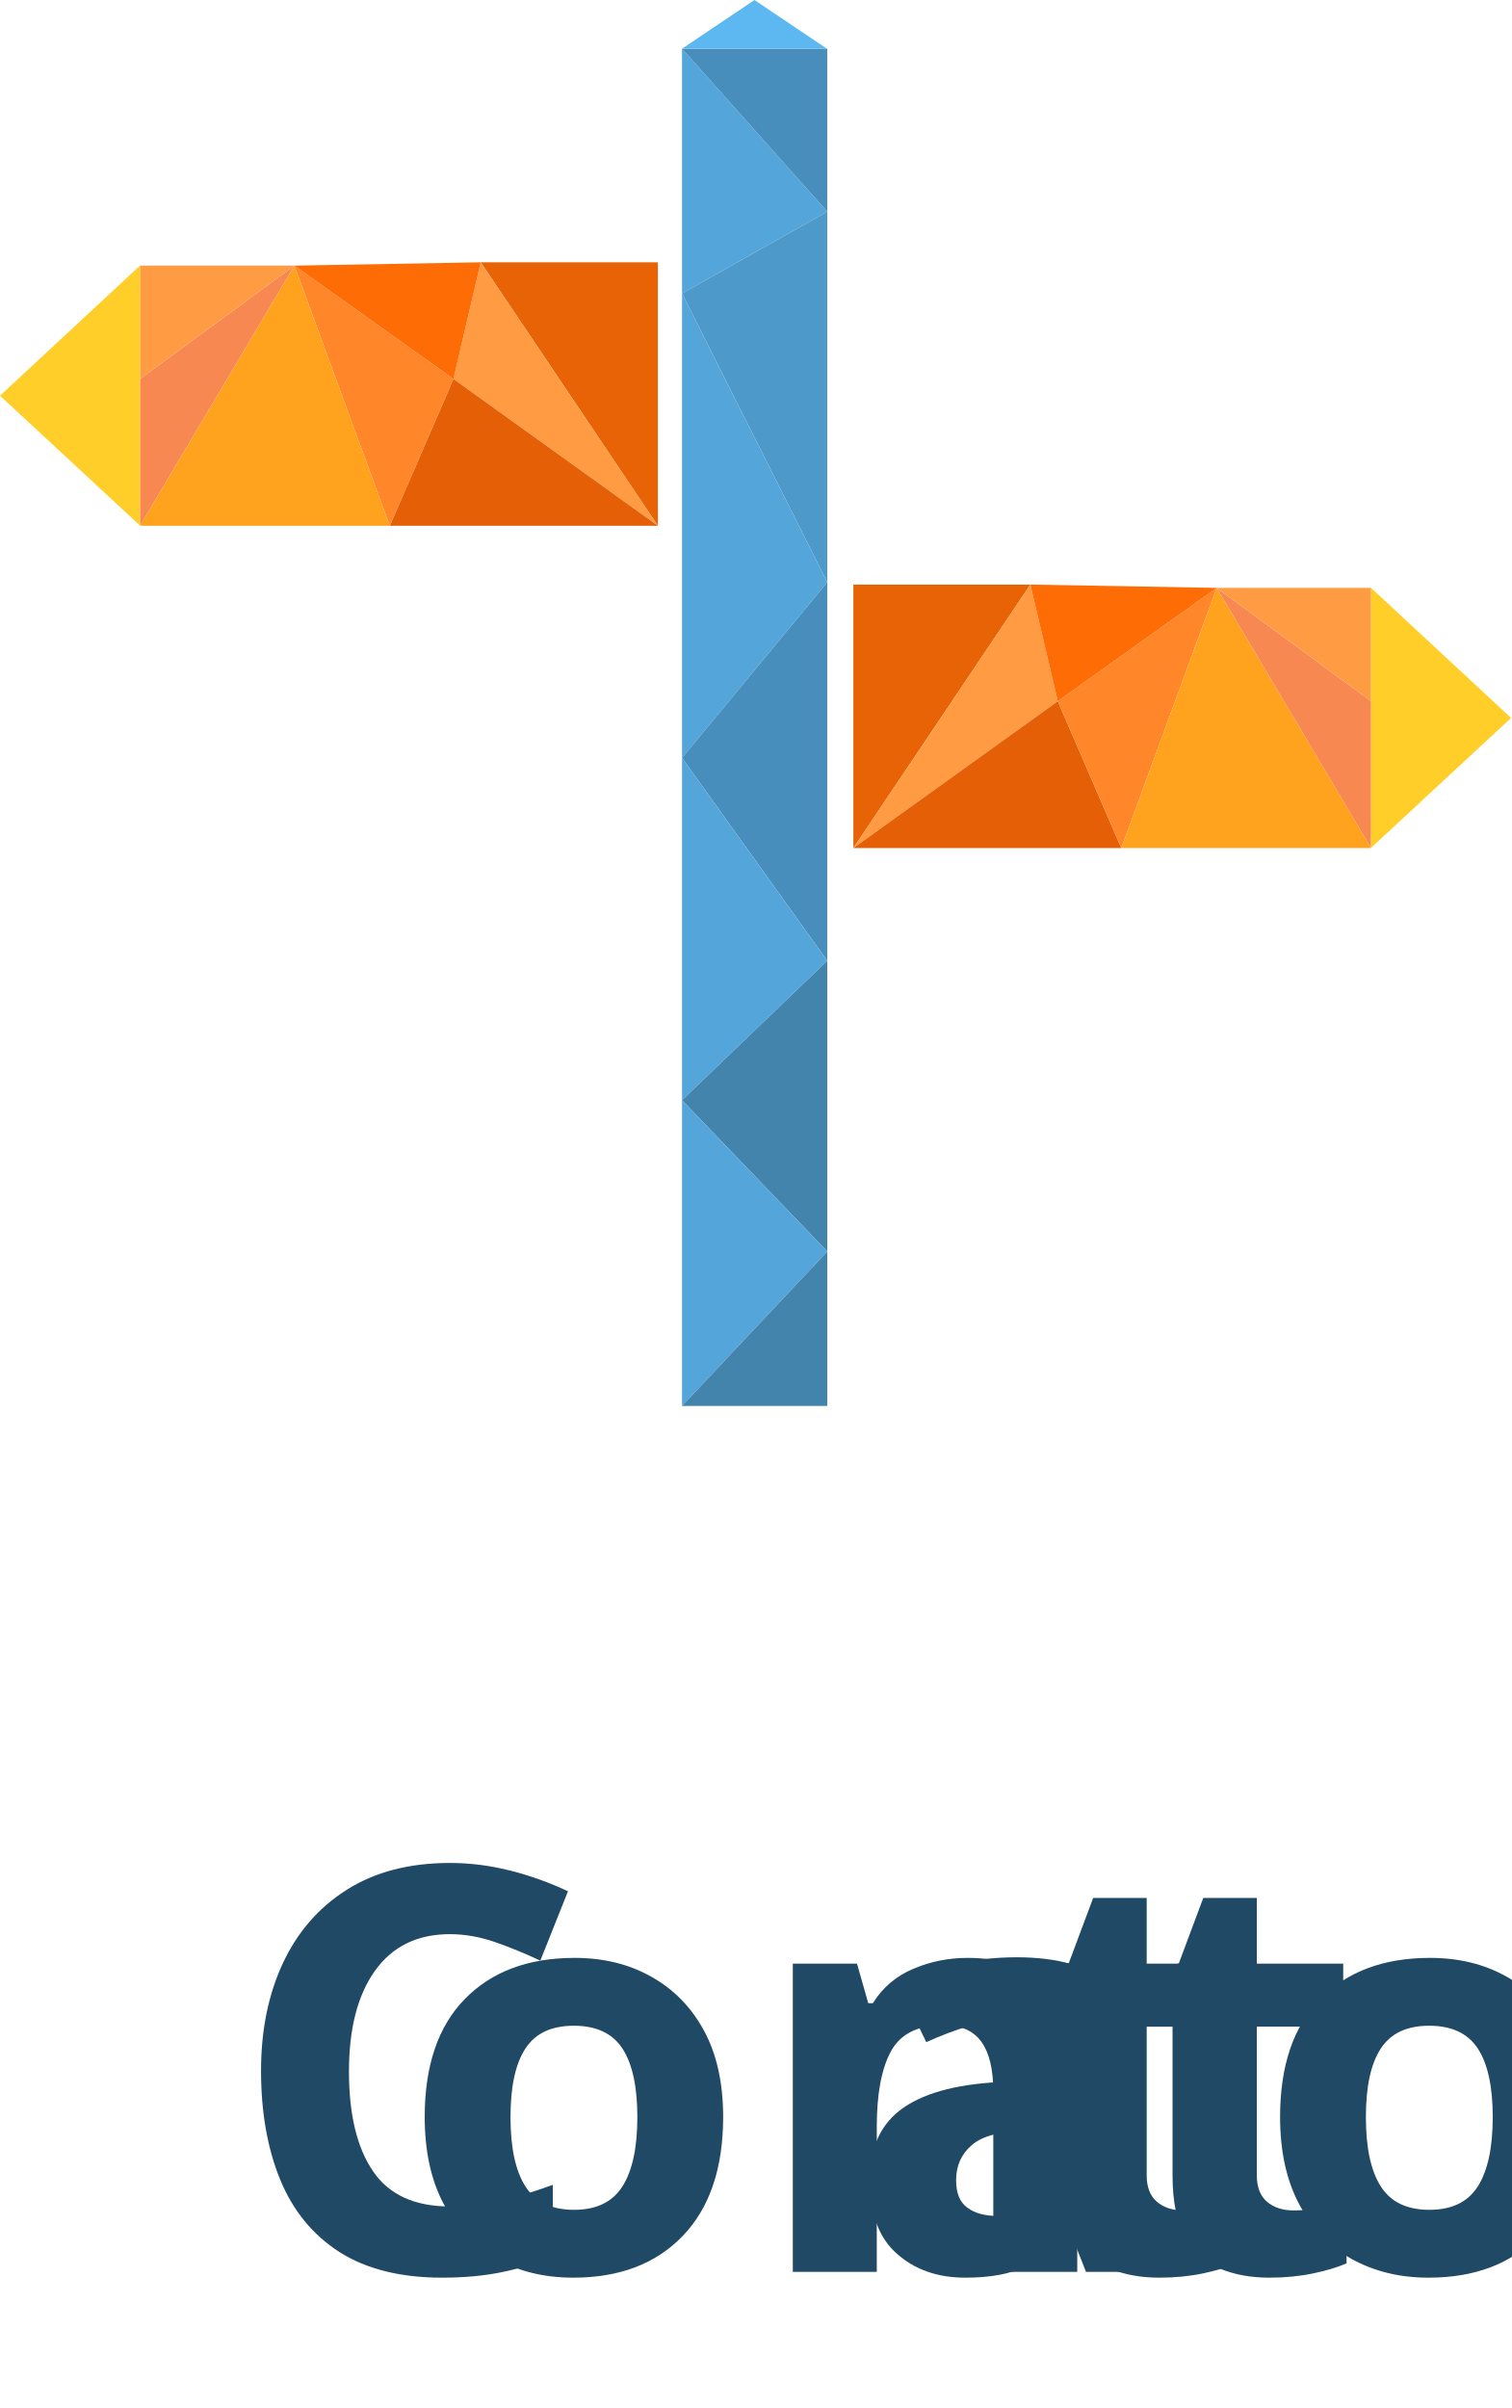
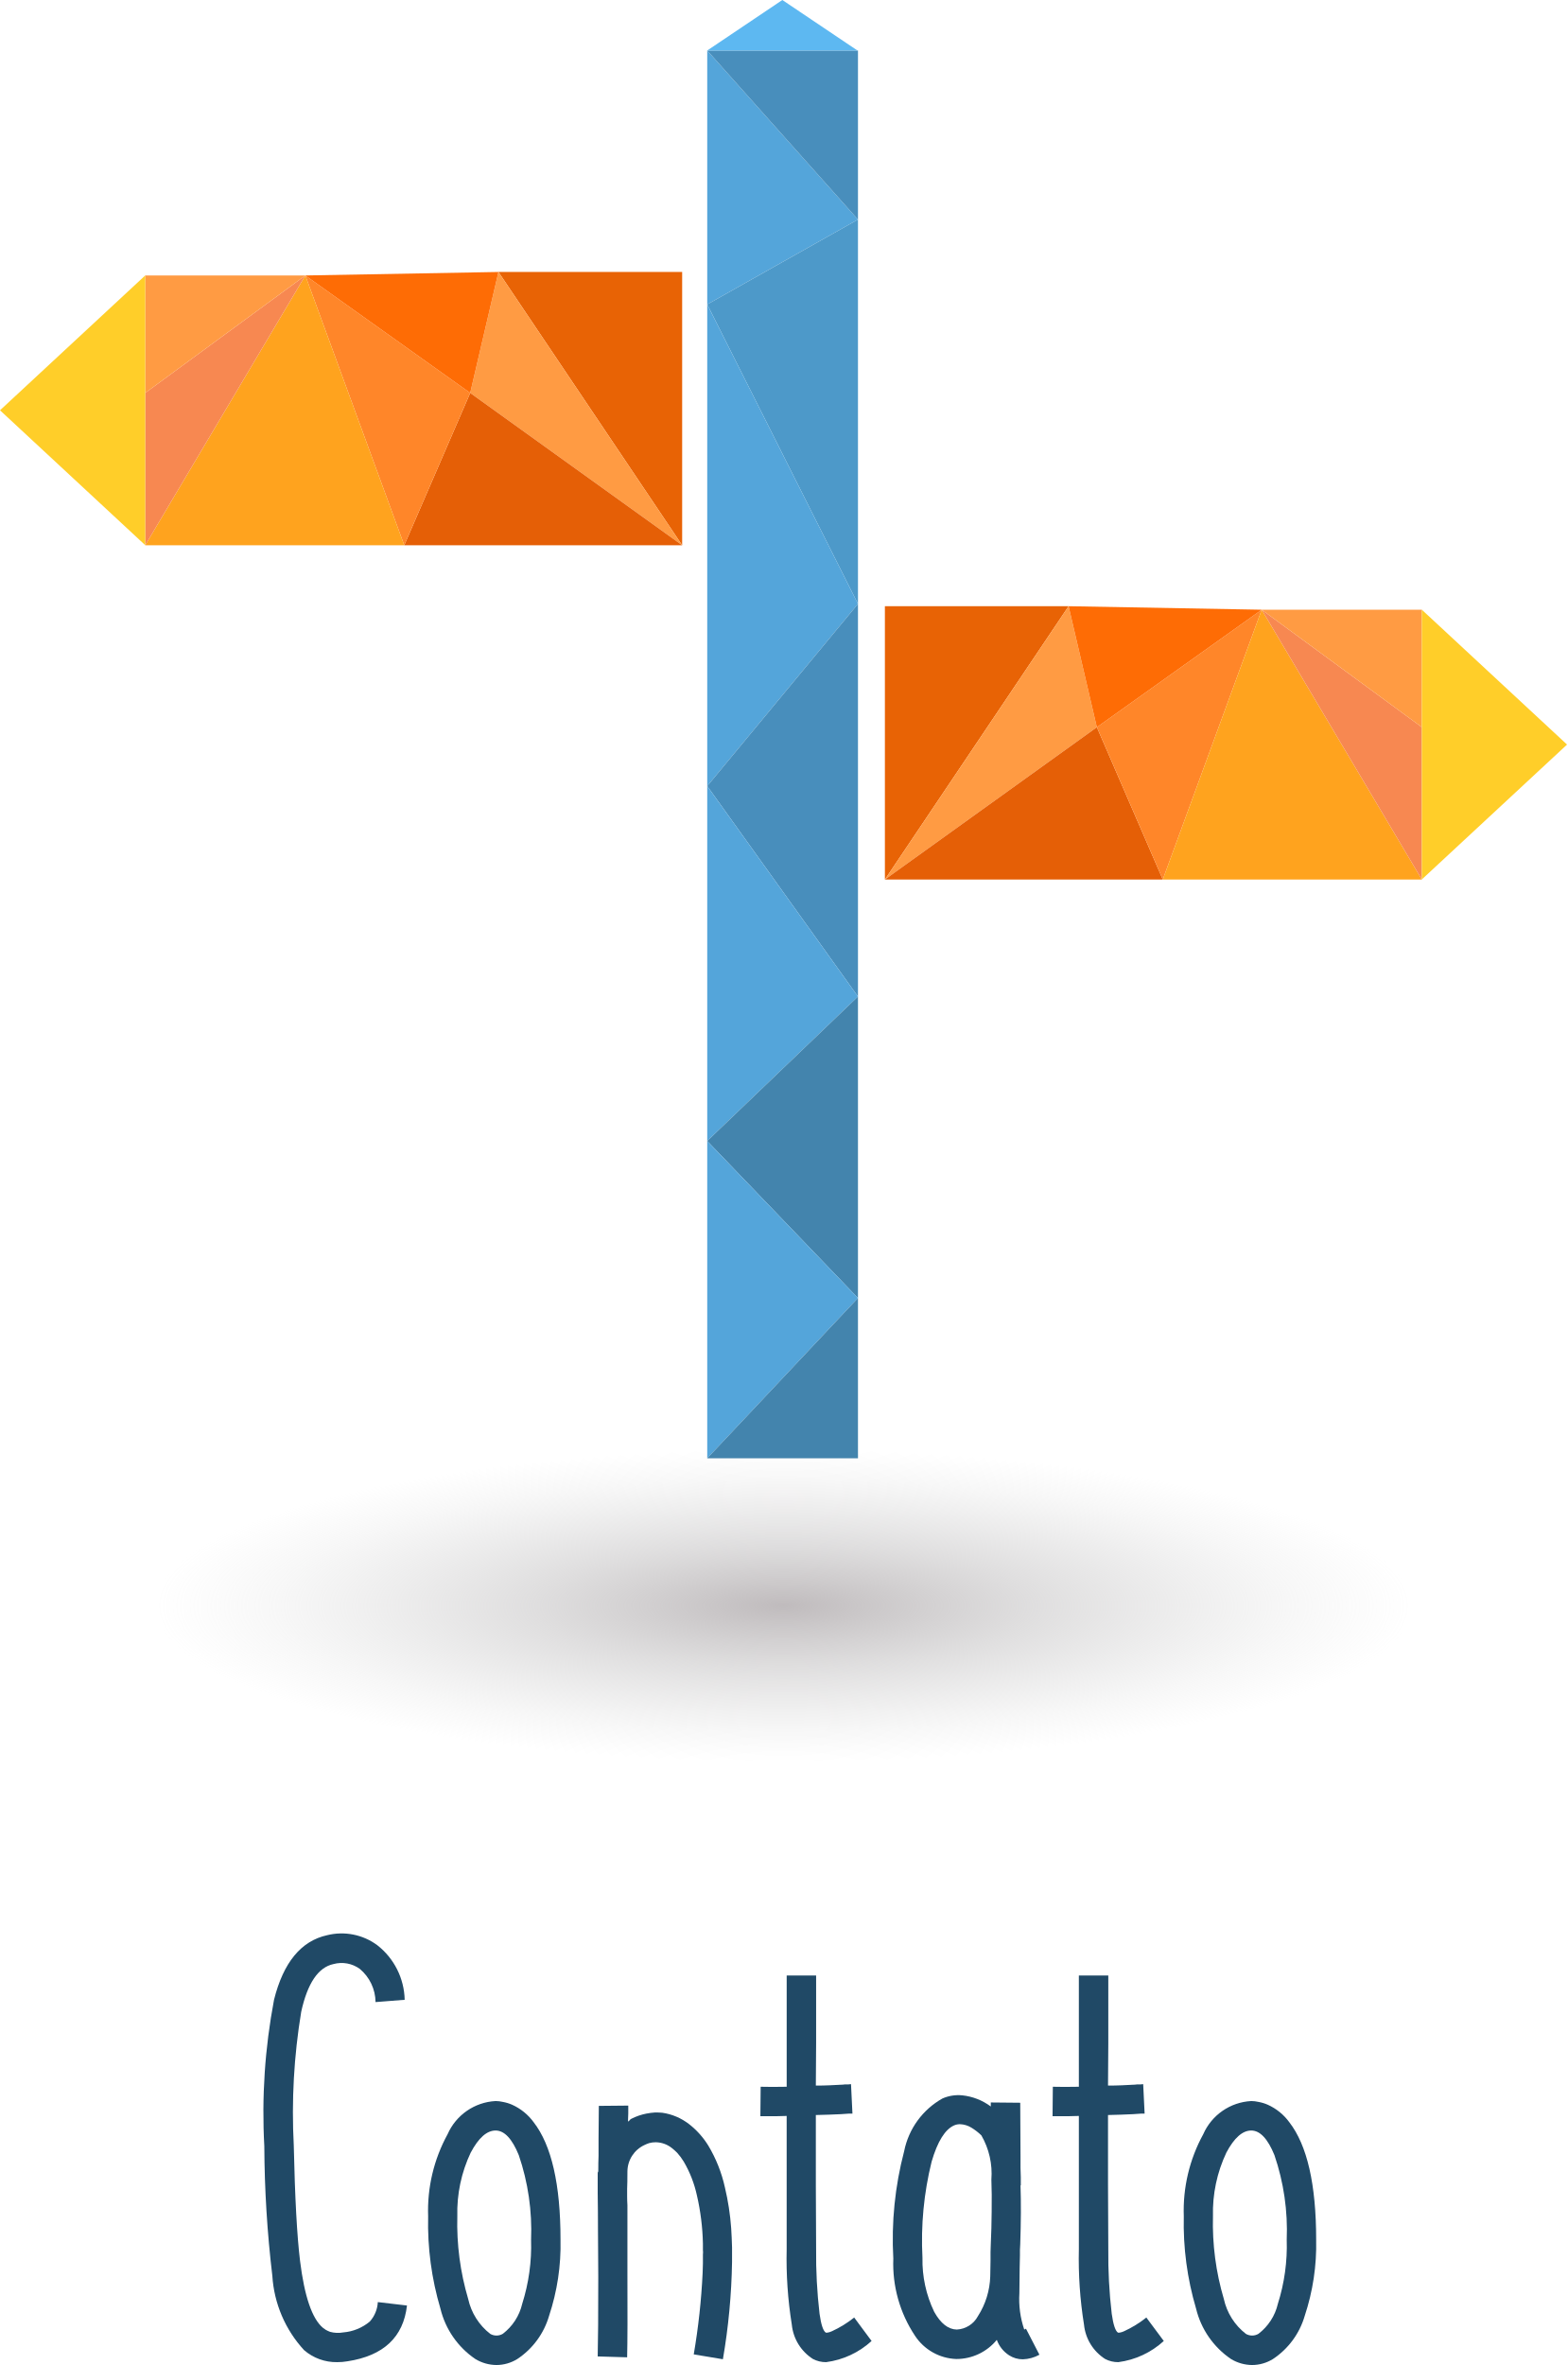
- <svg xmlns="http://www.w3.org/2000/svg" viewBox="0 0 77.61 123.66">
+ <svg xmlns="http://www.w3.org/2000/svg" viewBox="0 0 77.614 117.099">
  <defs>
-     <style>.cls-1{isolation:isolate;}.cls-2{font-size:29px;fill:#204966;font-family:SUNNLine-Bold, SUNN Line;font-weight:700;}.cls-3{letter-spacing:-0.02em;}.cls-4{letter-spacing:0.01em;}.cls-5{mix-blend-mode:multiply;fill:url(#Gradiente_sem_nome_13);}.cls-6{fill:#54a5da;}.cls-7{fill:#4d99c9;}.cls-8{fill:#488ebc;}.cls-9{fill:#4384ad;}.cls-10{fill:#e86305;}.cls-11{fill:#ff9b43;}.cls-12{fill:#e55f06;}.cls-13{fill:#ff8629;}.cls-14{fill:#ffa31e;}.cls-15{fill:#f78851;}.cls-16{fill:#fe6c05;}.cls-17{fill:#ffce29;}.cls-18{fill:#5db8f1;}</style>
-     <radialGradient id="Gradiente_sem_nome_13" cx="38.81" cy="26025.47" r="31.17" gradientTransform="translate(0 -6372.21) scale(1 0.25)" gradientUnits="userSpaceOnUse">
+     <style>.cls-1{isolation:isolate;}.cls-2{fill:#204966;}.cls-3{mix-blend-mode:multiply;fill:url(#Gradiente_sem_nome_13);}.cls-4{fill:#54a5da;}.cls-5{fill:#4d99c9;}.cls-6{fill:#488ebc;}.cls-7{fill:#4384ad;}.cls-8{fill:#e86305;}.cls-9{fill:#ff9b43;}.cls-10{fill:#e55f06;}.cls-11{fill:#ff8629;}.cls-12{fill:#ffa31e;}.cls-13{fill:#f78851;}.cls-14{fill:#fe6c05;}.cls-15{fill:#ffce29;}.cls-16{fill:#5db8f1;}</style>
+     <radialGradient id="Gradiente_sem_nome_13" cx="38.807" cy="26025.474" r="31.166" gradientTransform="translate(0 -6372.206) scale(1 0.2479)" gradientUnits="userSpaceOnUse">
      <stop offset="0" stop-color="#b6b1b3" stop-opacity="0.87" />
-       <stop offset="0.4" stop-color="#bfbdbe" stop-opacity="0.49" />
-       <stop offset="0.81" stop-color="#c8c8c8" stop-opacity="0.14" />
+       <stop offset="0.398" stop-color="#bfbdbe" stop-opacity="0.494" />
+       <stop offset="0.807" stop-color="#c8c8c8" stop-opacity="0.14" />
      <stop offset="1" stop-color="#ccc" stop-opacity="0" />
    </radialGradient>
  </defs>
  <g class="cls-1">
    <g id="Camada_2" data-name="Camada 2">
      <g id="Camada_1-2" data-name="Camada 1">
-         <text class="cls-2" transform="translate(11.72 116.67)">
-           <tspan class="cls-3">C</tspan>
-           <tspan x="8.78" y="0">ont</tspan>
-           <tspan class="cls-4" x="31.73" y="0">a</tspan>
-           <tspan x="40.13" y="0">to</tspan>
-         </text>
-         <path class="cls-5" d="M69.83,79.51c0,4.55-13.89,8.24-31,8.24s-31-3.69-31-8.24,13.89-8.24,31-8.24S69.83,75,69.83,79.51Z" />
-         <polygon class="cls-6" points="35.03 2.5 35.03 15.07 42.49 10.87 35.03 2.5" />
-         <polygon class="cls-7" points="42.49 29.9 35.03 15.07 42.49 10.87 42.49 29.9" />
-         <polygon class="cls-6" points="42.49 29.9 35.03 15.07 35.03 38.92 42.49 29.9" />
-         <polygon class="cls-8" points="42.49 29.9 42.49 49.34 35.03 38.92 42.49 29.9" />
-         <polygon class="cls-6" points="35.03 56.5 42.49 49.34 35.03 38.92 35.03 56.5" />
-         <polygon class="cls-9" points="35.03 56.5 42.49 49.34 42.49 64.27 35.03 56.5" />
-         <polygon class="cls-6" points="35.03 56.5 35.03 72.2 42.49 64.27 35.03 56.5" />
-         <polygon class="cls-9" points="42.49 72.2 35.03 72.2 42.49 64.27 42.49 72.2" />
-         <polygon class="cls-8" points="35.03 2.5 42.49 2.5 42.49 10.87 35.03 2.5" />
-         <polygon class="cls-10" points="33.79 13.47 24.69 13.47 33.79 27 33.79 13.47" />
-         <polygon class="cls-11" points="23.29 19.46 24.69 13.47 33.79 27 23.29 19.46" />
-         <polygon class="cls-12" points="23.29 19.46 20.02 27 33.79 27 23.29 19.46" />
-         <polygon class="cls-13" points="23.29 19.46 20.02 27 15.12 13.64 23.29 19.46" />
-         <polygon class="cls-14" points="7.19 27 20.02 27 15.12 13.64 7.19 27" />
-         <polygon class="cls-15" points="7.19 27 7.19 19.46 15.12 13.64 7.19 27" />
-         <polygon class="cls-11" points="7.19 13.64 7.19 19.46 15.12 13.64 7.19 13.64" />
-         <polygon class="cls-16" points="23.29 19.46 24.69 13.47 15.12 13.64 23.29 19.46" />
-         <polygon class="cls-17" points="7.19 26.99 0 20.32 7.19 13.64 7.19 26.99" />
-         <polygon class="cls-10" points="43.83 30.02 52.92 30.02 43.83 43.55 43.83 30.02" />
-         <polygon class="cls-11" points="54.33 36.01 52.92 30.02 43.83 43.55 54.33 36.01" />
-         <polygon class="cls-12" points="54.33 36.01 57.59 43.55 43.83 43.55 54.33 36.01" />
-         <polygon class="cls-13" points="54.33 36.01 57.59 43.55 62.49 30.19 54.33 36.01" />
-         <polygon class="cls-14" points="70.42 43.55 57.59 43.55 62.49 30.19 70.42 43.55" />
-         <polygon class="cls-15" points="70.42 43.55 70.42 36.01 62.49 30.19 70.42 43.55" />
-         <polygon class="cls-11" points="70.42 30.19 70.42 36.01 62.49 30.19 70.42 30.19" />
-         <polygon class="cls-16" points="54.33 36.01 52.92 30.02 62.49 30.19 54.33 36.01" />
-         <polygon class="cls-17" points="70.42 43.54 77.61 36.87 70.42 30.19 70.42 43.54" />
-         <polygon class="cls-18" points="35.03 2.5 38.75 0 42.47 2.5 35.03 2.5" />
+         <path class="cls-2" d="M15.06,116.363a5.986,5.986,0,0,1-1.572-3.682,56.373,56.373,0,0,1-.397-6.415,30.002,30.002,0,0,1,.481-7.25q.694-2.774,2.634-3.199a2.97,2.97,0,0,1,2.478.495,3.525,3.525,0,0,1,1.359,2.704L18.6,99.13a2.172,2.172,0,0,0-.779-1.643,1.534,1.534,0,0,0-1.303-.24q-1.133.24-1.6,2.365a30.675,30.675,0,0,0-.368,6.612q.085,3.88.311,5.721.326,2.634,1.133,3.313a1.4,1.4,0,0,0,.142.1,1.522,1.522,0,0,0,.212.099,1.471,1.471,0,0,0,.651.028,2.343,2.343,0,0,0,1.317-.538,1.562,1.562,0,0,0,.397-.963l1.444.17q-.269,2.351-2.945,2.761a2.841,2.841,0,0,1-.51.043A2.442,2.442,0,0,1,15.06,116.363Z" />
+         <path class="cls-2" d="M23.542,116.802a4.213,4.213,0,0,1-1.728-2.492,14.821,14.821,0,0,1-.609-4.573,7.867,7.867,0,0,1,.963-4.064,2.754,2.754,0,0,1,2.379-1.643,1.567,1.567,0,0,1,.354.042,2.031,2.031,0,0,1,.467.142,2.684,2.684,0,0,1,1.062.863q1.331,1.714,1.331,5.82a11.146,11.146,0,0,1-.566,3.767,3.855,3.855,0,0,1-1.572,2.138,1.972,1.972,0,0,1-1.034.298A2.046,2.046,0,0,1,23.542,116.802Zm-.227-10.223a6.952,6.952,0,0,0-.665,3.157,13.143,13.143,0,0,0,.538,4.093,3.006,3.006,0,0,0,1.09,1.727.614.614,0,0,0,.623,0,2.603,2.603,0,0,0,.963-1.486,9.495,9.495,0,0,0,.439-3.172,11.505,11.505,0,0,0-.609-4.191q-.496-1.217-1.147-1.218T23.316,106.579Z" />
+         <path class="cls-2" d="M34.814,111.634a.924.924,0,0,0,0-.227v-.326a11.698,11.698,0,0,0-.297-2.379,5.707,5.707,0,0,0-.651-1.67,2.818,2.818,0,0,0-.326-.439,2.765,2.765,0,0,0-.269-.24,1.312,1.312,0,0,0-.793-.283,1.234,1.234,0,0,0-.326.042,1.913,1.913,0,0,0-.241.099,1.457,1.457,0,0,0-.836,1.303q0,.582-.014.864v.368c0,.151.005.297.014.44V112.54q.014,3.002-.014,4.178l-1.458-.043q.029-1.119.028-3.937,0-1.077-.014-2.28,0-1.005-.014-1.855v-1.02l.014-.042.014-.029q0-.453.014-.764v-.836q.014-.977.014-1.643l1.458-.014v.382l-.014.411.057-.043.028-.028a.19.19,0,0,1,.085-.071,2.862,2.862,0,0,1,.736-.254,3.412,3.412,0,0,1,.439-.057c.123,0,.241.004.354.014a2.821,2.821,0,0,1,1.331.567,4.027,4.027,0,0,1,.949,1.062,6.952,6.952,0,0,1,.821,2.066,12.524,12.524,0,0,1,.311,2.025q.029.453.043.949v.722a31.32,31.32,0,0,1-.453,4.814l-1.444-.241A33.09,33.09,0,0,0,34.8,112.54c.009-.16.014-.316.014-.467Z" />
+         <path class="cls-2" d="M43.168,115.91a4.128,4.128,0,0,1-2.252,1.048,1.377,1.377,0,0,1-.651-.156,2.286,2.286,0,0,1-1.048-1.699,20.555,20.555,0,0,1-.255-3.738v-6.598l-.538.014H37.66l.014-1.459q.538.015,1.289,0V97.813h1.458v3.355q-.014,1.091-.014,2.096c.227,0,.453-.004.68-.014.179-.01.363-.019.552-.028a1.349,1.349,0,0,0,.198-.015h.17l.142-.014.071,1.459h-.17c-.104.009-.236.019-.397.027q-.595.029-1.246.043v3.483q.014,1.912.014,3.144a25.297,25.297,0,0,0,.17,3.215c.076.537.179.85.312.934h.071a.837.837,0,0,0,.227-.07,5.289,5.289,0,0,0,1.105-.68Z" />
+         <path class="cls-2" d="M51.48,116.59a1.798,1.798,0,0,1-.821.227,1.244,1.244,0,0,1-.68-.198,1.526,1.526,0,0,1-.609-.765,2.583,2.583,0,0,1-2.011.948,2.555,2.555,0,0,1-2.039-1.147,6.439,6.439,0,0,1-1.076-3.823,17.153,17.153,0,0,1,.538-5.324,3.858,3.858,0,0,1,1.897-2.606,1.954,1.954,0,0,1,.977-.155,2.864,2.864,0,0,1,1.416.552V104.1l1.458.014q0,1.034.014,2.662v.566c.009.151.014.303.014.453v.411h-.014q.043,1.247-.014,2.917l-.014.27v.283l-.014.623q-.014.721-.014,1.246a4.654,4.654,0,0,0,.241,1.798c.019-.01.047-.023.085-.042Zm-2.407-5.509.014-.367.014-.383q.014-.44.014-.807.014-.921-.014-1.601a3.793,3.793,0,0,0-.496-2.194,2.789,2.789,0,0,0-.496-.383,1.146,1.146,0,0,0-.566-.17.75.75,0,0,0-.283.057q-.68.297-1.119,1.799a16.21,16.21,0,0,0-.453,4.758,5.888,5.888,0,0,0,.581,2.676q.481.864,1.119.878a1.258,1.258,0,0,0,1.048-.665,3.862,3.862,0,0,0,.609-1.969q0-.325.014-.779v-.424Z" />
+         <path class="cls-2" d="M57.64,115.91a4.129,4.129,0,0,1-2.252,1.048,1.377,1.377,0,0,1-.651-.156,2.286,2.286,0,0,1-1.048-1.699,20.555,20.555,0,0,1-.255-3.738v-6.598l-.538.014h-.765l.014-1.459q.538.015,1.289,0V97.813h1.458v3.355q-.014,1.091-.014,2.096c.227,0,.453-.004.68-.014.179-.01.363-.019.552-.028a1.349,1.349,0,0,0,.198-.015h.17l.142-.014.071,1.459h-.17c-.104.009-.236.019-.397.027q-.595.029-1.246.043v3.483q.014,1.912.014,3.144a25.297,25.297,0,0,0,.17,3.215c.076.537.179.85.311.934h.071a.838.838,0,0,0,.227-.07,5.289,5.289,0,0,0,1.105-.68Z" />
+         <path class="cls-2" d="M60.968,116.802a4.213,4.213,0,0,1-1.728-2.492,14.821,14.821,0,0,1-.609-4.573,7.867,7.867,0,0,1,.963-4.064A2.754,2.754,0,0,1,61.973,104.03a1.567,1.567,0,0,1,.354.042,2.031,2.031,0,0,1,.467.142,2.684,2.684,0,0,1,1.062.863q1.331,1.714,1.331,5.82a11.146,11.146,0,0,1-.566,3.767,3.856,3.856,0,0,1-1.572,2.138,1.972,1.972,0,0,1-1.034.298A2.045,2.045,0,0,1,60.968,116.802Zm-.227-10.223a6.951,6.951,0,0,0-.665,3.157,13.143,13.143,0,0,0,.538,4.093,3.006,3.006,0,0,0,1.09,1.727.614.614,0,0,0,.623,0,2.603,2.603,0,0,0,.963-1.486,9.495,9.495,0,0,0,.439-3.172,11.505,11.505,0,0,0-.609-4.191q-.496-1.217-1.147-1.218T60.741,106.579Z" />
+         <path class="cls-3" d="M69.826,79.509c0,4.548-13.888,8.237-31.019,8.237s-31.02-3.689-31.02-8.237c0-4.55,13.888-8.237,31.02-8.237S69.826,74.959,69.826,79.509Z" />
+         <polygon class="cls-4" points="35.028 2.5 35.028 15.072 42.494 10.87 35.028 2.5" />
+         <polygon class="cls-5" points="42.494 29.901 35.028 15.072 42.494 10.87 42.494 29.901" />
+         <polygon class="cls-4" points="42.494 29.901 35.028 15.072 35.028 38.921 42.494 29.901" />
+         <polygon class="cls-6" points="42.494 29.901 42.494 49.342 35.028 38.921 42.494 29.901" />
+         <polygon class="cls-4" points="35.028 56.495 42.494 49.342 35.028 38.921 35.028 56.495" />
+         <polygon class="cls-7" points="35.028 56.495 42.494 49.342 42.494 64.271 35.028 56.495" />
+         <polygon class="cls-4" points="35.028 56.495 35.028 72.204 42.494 64.271 35.028 56.495" />
+         <polygon class="cls-7" points="42.494 72.204 35.028 72.204 42.494 64.271 42.494 72.204" />
+         <polygon class="cls-6" points="35.028 2.5 42.494 2.5 42.494 10.87 35.028 2.5" />
+         <polygon class="cls-8" points="33.786 13.466 24.687 13.466 33.786 26.997 33.786 13.466" />
+         <polygon class="cls-9" points="23.288 19.456 24.687 13.466 33.786 26.997 23.288 19.456" />
+         <polygon class="cls-10" points="23.288 19.456 20.022 26.997 33.786 26.997 23.288 19.456" />
+         <polygon class="cls-11" points="23.288 19.456 20.022 26.997 15.123 13.639 23.288 19.456" />
+         <polygon class="cls-12" points="7.192 26.997 20.022 26.997 15.123 13.639 7.192 26.997" />
+         <polygon class="cls-13" points="7.192 26.997 7.192 19.456 15.123 13.639 7.192 26.997" />
+         <polygon class="cls-9" points="7.192 13.639 7.192 19.456 15.123 13.639 7.192 13.639" />
+         <polygon class="cls-14" points="23.288 19.456 24.687 13.466 15.123 13.639 23.288 19.456" />
+         <polygon class="cls-15" points="7.192 26.993 0 20.315 7.192 13.639 7.192 26.993" />
+         <polygon class="cls-8" points="43.827 30.016 52.925 30.016 43.827 43.548 43.827 30.016" />
+         <polygon class="cls-9" points="54.325 36.007 52.925 30.016 43.827 43.548 54.325 36.007" />
+         <polygon class="cls-10" points="54.325 36.007 57.591 43.548 43.827 43.548 54.325 36.007" />
+         <polygon class="cls-11" points="54.325 36.007 57.591 43.548 62.49 30.189 54.325 36.007" />
+         <polygon class="cls-12" points="70.421 43.548 57.591 43.548 62.49 30.189 70.421 43.548" />
+         <polygon class="cls-13" points="70.421 43.548 70.421 36.007 62.49 30.189 70.421 43.548" />
+         <polygon class="cls-9" points="70.421 30.189 70.421 36.007 62.49 30.189 70.421 30.189" />
+         <polygon class="cls-14" points="54.325 36.007 52.925 30.016 62.49 30.189 54.325 36.007" />
+         <polygon class="cls-15" points="70.421 43.543 77.613 36.866 70.421 30.189 70.421 43.543" />
+         <polygon class="cls-16" points="35.028 2.5 38.748 0 42.467 2.5 35.028 2.5" />
      </g>
    </g>
  </g>
</svg>
